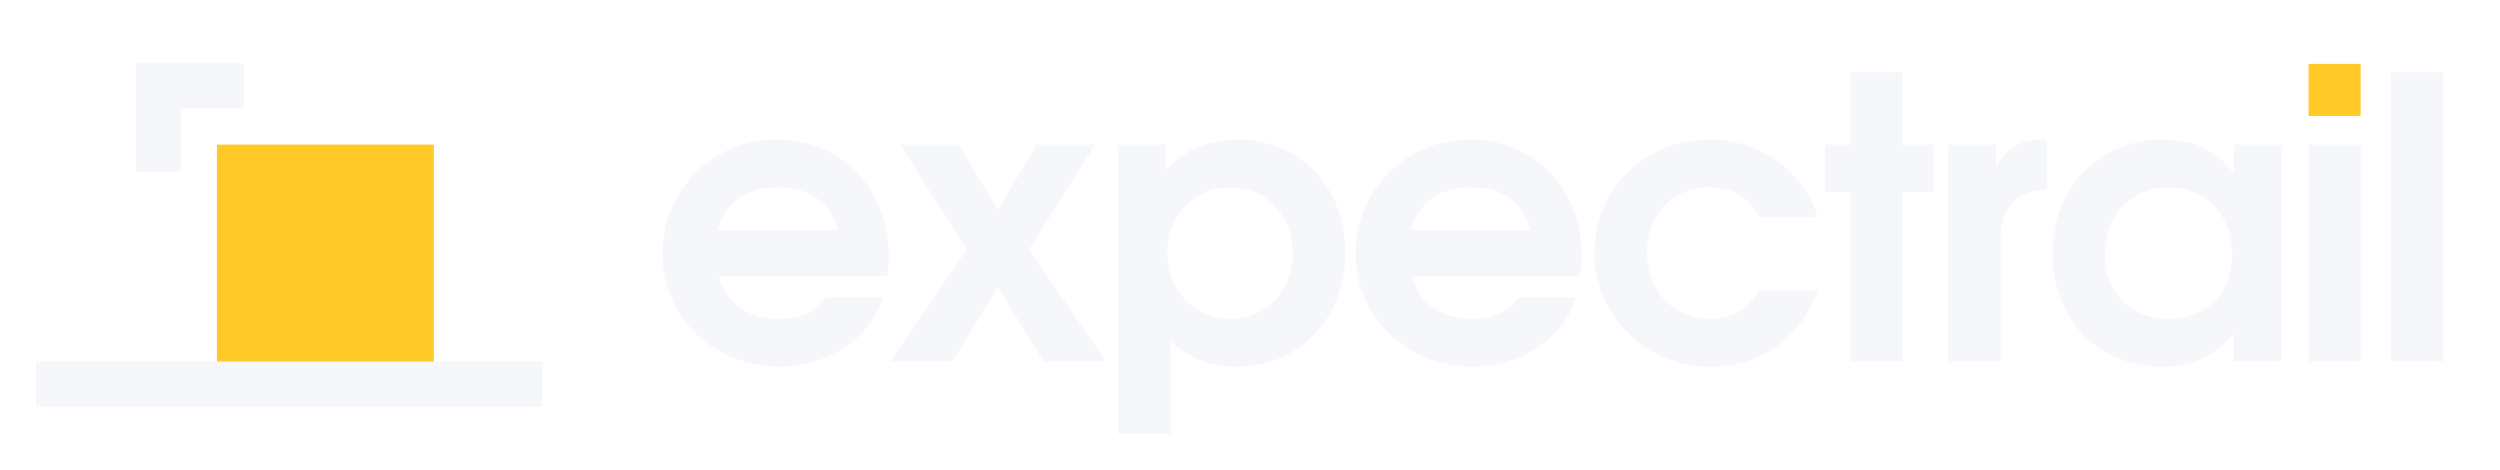
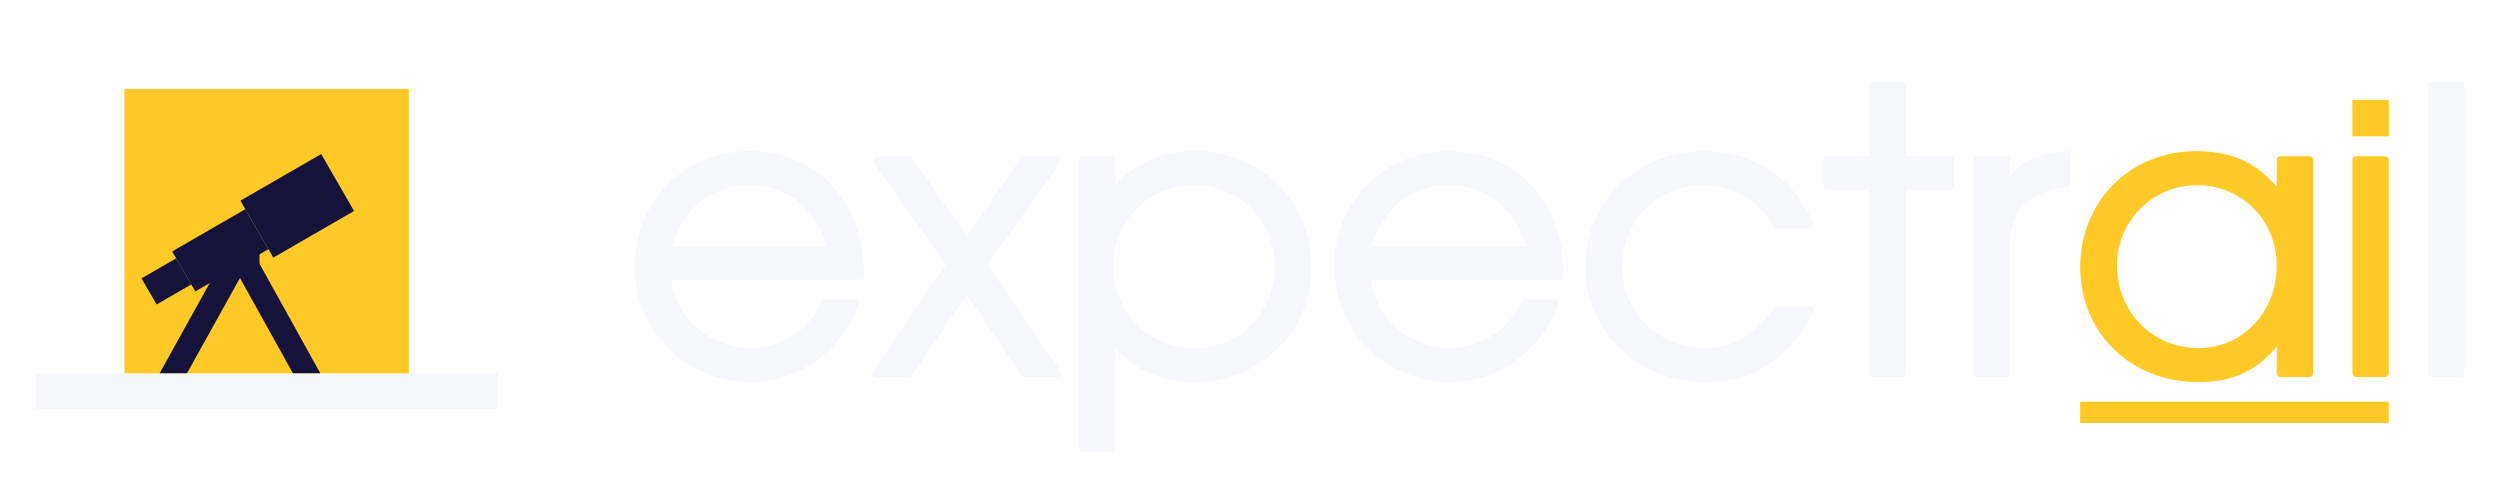
- <svg xmlns="http://www.w3.org/2000/svg" viewBox="0 6 276.6 52" role="img" aria-label="Expectrail">
-   <rect x="4" y="46" width="56" height="5" fill="#F6F7FB" />
-   <rect x="24" y="22" width="24" height="24" fill="#FFC928" />
-   <path d="M15 13H27V18H20V25H15Z" fill="#F6F7FB" />
-   <path d="M73.3 34.087C73.3 41.105 78.975 46.563 86.296 46.563C91.148 46.563 96.13 43.834 97.733 38.895H91.451C89.978 40.628 88.549 41.278 86.166 41.278C82.744 41.278 80.231 39.458 79.538 36.556H98.123C98.296 35.733 98.339 35.213 98.339 34.347C98.339 26.895 93.097 21.437 85.949 21.437C78.888 21.437 73.3 27.025 73.3 34.087ZM79.365 31.487C80.274 28.412 82.614 26.722 86.036 26.722C89.588 26.722 91.928 28.412 92.664 31.487ZM98.469 46.0H105.401L110.426 37.769L115.451 46.0H122.383L113.848 33.61L121.17 22.0H114.671L110.426 29.235L106.094 22.0H99.596L106.96 33.61ZM123.726 54.014H129.487V43.747C131.653 45.697 133.906 46.563 136.852 46.563C143.783 46.563 148.852 41.191 148.852 33.913C148.852 26.679 143.827 21.437 136.895 21.437C133.646 21.437 130.874 22.65 129.011 24.816V22.0H123.726ZM129.141 33.957C129.141 29.841 132.173 26.722 136.159 26.722C140.058 26.722 143.047 29.884 143.047 34.043C143.047 38.116 140.058 41.278 136.245 41.278C132.173 41.278 129.141 38.159 129.141 33.957ZM149.978 34.087C149.978 41.105 155.653 46.563 162.975 46.563C167.827 46.563 172.809 43.834 174.412 38.895H168.13C166.657 40.628 165.227 41.278 162.845 41.278C159.422 41.278 156.91 39.458 156.217 36.556H174.801C174.975 35.733 175.018 35.213 175.018 34.347C175.018 26.895 169.776 21.437 162.628 21.437C155.567 21.437 149.978 27.025 149.978 34.087ZM156.043 31.487C156.953 28.412 159.292 26.722 162.715 26.722C166.267 26.722 168.606 28.412 169.343 31.487ZM176.404 34.0C176.404 40.975 182.123 46.563 189.227 46.563C194.816 46.563 199.148 43.487 201.141 38.116H194.643C193.213 40.325 191.567 41.278 189.184 41.278C185.199 41.278 182.209 38.159 182.209 33.957C182.209 29.755 185.069 26.722 189.054 26.722C191.653 26.722 193.473 27.805 194.643 30.014H201.141C199.278 24.513 194.513 21.437 189.054 21.437C181.949 21.437 176.404 26.939 176.404 34.0ZM201.921 27.242H204.736V46.0H210.498V27.242H213.964V22.0H210.498V13.986H204.736V22.0H201.921ZM215.567 46.0H221.329V32.657C221.329 28.931 223.018 27.069 226.484 26.982V21.437H226.051C223.581 21.437 222.368 22.13 220.852 24.339V22.0H215.567ZM227.09 34.087C227.09 41.321 232.159 46.563 239.177 46.563C242.556 46.563 244.852 45.48 247.148 42.881V46.0H252.433V22.0H247.148V25.206C245.155 22.563 242.773 21.437 239.307 21.437C232.202 21.437 227.09 26.765 227.09 34.087ZM232.895 34.217C232.895 29.841 235.798 26.722 239.913 26.722C244.029 26.722 246.975 29.798 246.975 34.173C246.975 38.159 244.375 41.278 240 41.278C235.798 41.278 232.895 38.419 232.895 34.217ZM255.422 46.0H261.184V22.0H255.422ZM264.52 46.0H270.282V13.986H264.52Z" fill="#F6F7FB" />
-   <rect x="255.42" y="13.07" width="5.76" height="5.76" fill="#FFC928" />
+ <svg xmlns="http://www.w3.org/2000/svg" viewBox="2 4 281.3 56" role="img" aria-labelledby="t d">
+   <rect x="6" y="46" width="52" height="4" fill="#F6F7FB" />
+   <rect x="16" y="14" width="32" height="32" fill="#FFC928" />
+   <path d="M27.82 31.84L30.18 33.16L23.04 46L19.96 46Z" fill="#16133A" />
+   <path d="M27.82 33.16L30.18 31.84L38.04 46L34.96 46Z" fill="#16133A" />
+   <rect x="26.8" y="30.9" width="4.4" height="3.6" fill="#16133A" />
+   <path d="M19.62 38.26L23.52 36.01L21.82 33.07L17.92 35.32Z" fill="#16133A" />
+   <path d="M23.97 36.79L32.2 32.04L29.6 27.54L21.37 32.29Z" fill="#16133A" />
+   <path d="M32.75 32.99L41.84 27.74L38.14 21.33L29.05 26.58Z" fill="#16133A" />
+   <path d="M73.84 33.89C73.84 41 79.41 46.57 86.52 46.57C91.96 46.57 96.66 42.67 98.19 38.1H94.82C93.46 41.39 90.08 43.59 86.44 43.59C81.52 43.59 77.35 39.81 77.09 35.07H98.81C98.81 26.56 93.41 21.43 86.3 21.43C79.33 21.43 73.84 26.91 73.84 33.89ZM77.18 32.14C78.05 27.53 81.7 24.41 86.26 24.41C90.91 24.41 94.46 27.35 95.56 32.14ZM100.61 46H104.29L110.79 36.39L117.24 46H120.97L112.59 33.76L120.97 22H117.24L110.79 31.26L104.29 22H100.61L108.94 33.76ZM123.82 54.42H127.06V41.88C129.17 44.95 132.42 46.57 136.41 46.57C143.56 46.57 149.13 41.09 149.13 34.07C149.13 26.91 143.65 21.43 136.5 21.43C132.42 21.43 129.08 23.1 127.06 26.12V22H123.82ZM126.84 33.89C126.84 28.58 131.06 24.41 136.37 24.41C141.76 24.41 145.84 28.54 145.84 34.07C145.84 39.46 141.76 43.59 136.41 43.59C130.93 43.59 126.84 39.42 126.84 33.89ZM152.56 33.89C152.56 41 158.13 46.57 165.24 46.57C170.68 46.57 175.37 42.67 176.91 38.1H173.53C172.17 41.39 168.79 43.59 165.15 43.59C160.23 43.59 156.07 39.81 155.8 35.07H177.52C177.52 26.56 172.12 21.43 165.02 21.43C158.04 21.43 152.56 26.91 152.56 33.89ZM155.89 32.14C156.77 27.53 160.41 24.41 164.97 24.41C169.62 24.41 173.18 27.35 174.27 32.14ZM180.81 33.93C180.81 41.09 186.52 46.57 193.89 46.57C198.84 46.57 202.75 44.42 205.65 38.94H201.96C199.46 42.27 197.13 43.59 193.76 43.59C188.36 43.59 184.1 39.33 184.1 34.02C184.1 28.63 188.27 24.41 193.62 24.41C197.18 24.41 200.12 26.12 201.96 29.28H205.6C203.67 24.46 199.06 21.43 193.67 21.43C186.47 21.43 180.81 26.96 180.81 33.93ZM207.62 24.94H212.8V46H216.04V24.94H221.44V22H216.04V13.58H212.8V22H207.62ZM224.47 46H227.71V32C227.71 27.53 230 25.07 234.52 24.63V21.43C231.05 21.61 228.99 22.79 227.71 25.42V22H224.47ZM275.63 46H278.87V13.58H275.63Z" fill="#F6F7FB" stroke="#F6F7FB" stroke-width="0.85" stroke-linejoin="round" />
+   <path d="M236.49 34.07C236.49 41.22 241.97 46.57 249.35 46.57C253.43 46.57 256.06 45.21 258.6 41.79V46H261.85V22H258.6V26.26C256.23 22.92 253.29 21.43 249.13 21.43C241.93 21.43 236.49 26.87 236.49 34.07ZM239.78 33.85C239.78 28.63 243.99 24.41 249.21 24.41C254.48 24.41 258.6 28.54 258.6 33.89C258.6 39.33 254.57 43.59 249.39 43.59C243.95 43.59 239.78 39.33 239.78 33.85ZM267.12 46H270.36V22H267.12Z" fill="#FFC928" stroke="#FFC928" stroke-width="0.85" stroke-linejoin="round" />
+   <rect x="266.69" y="15.24" width="4.1" height="4.1" fill="#FFC928" />
+   <rect x="236.06" y="49.2" width="34.72" height="2.4" fill="#FFC928" />
</svg>
